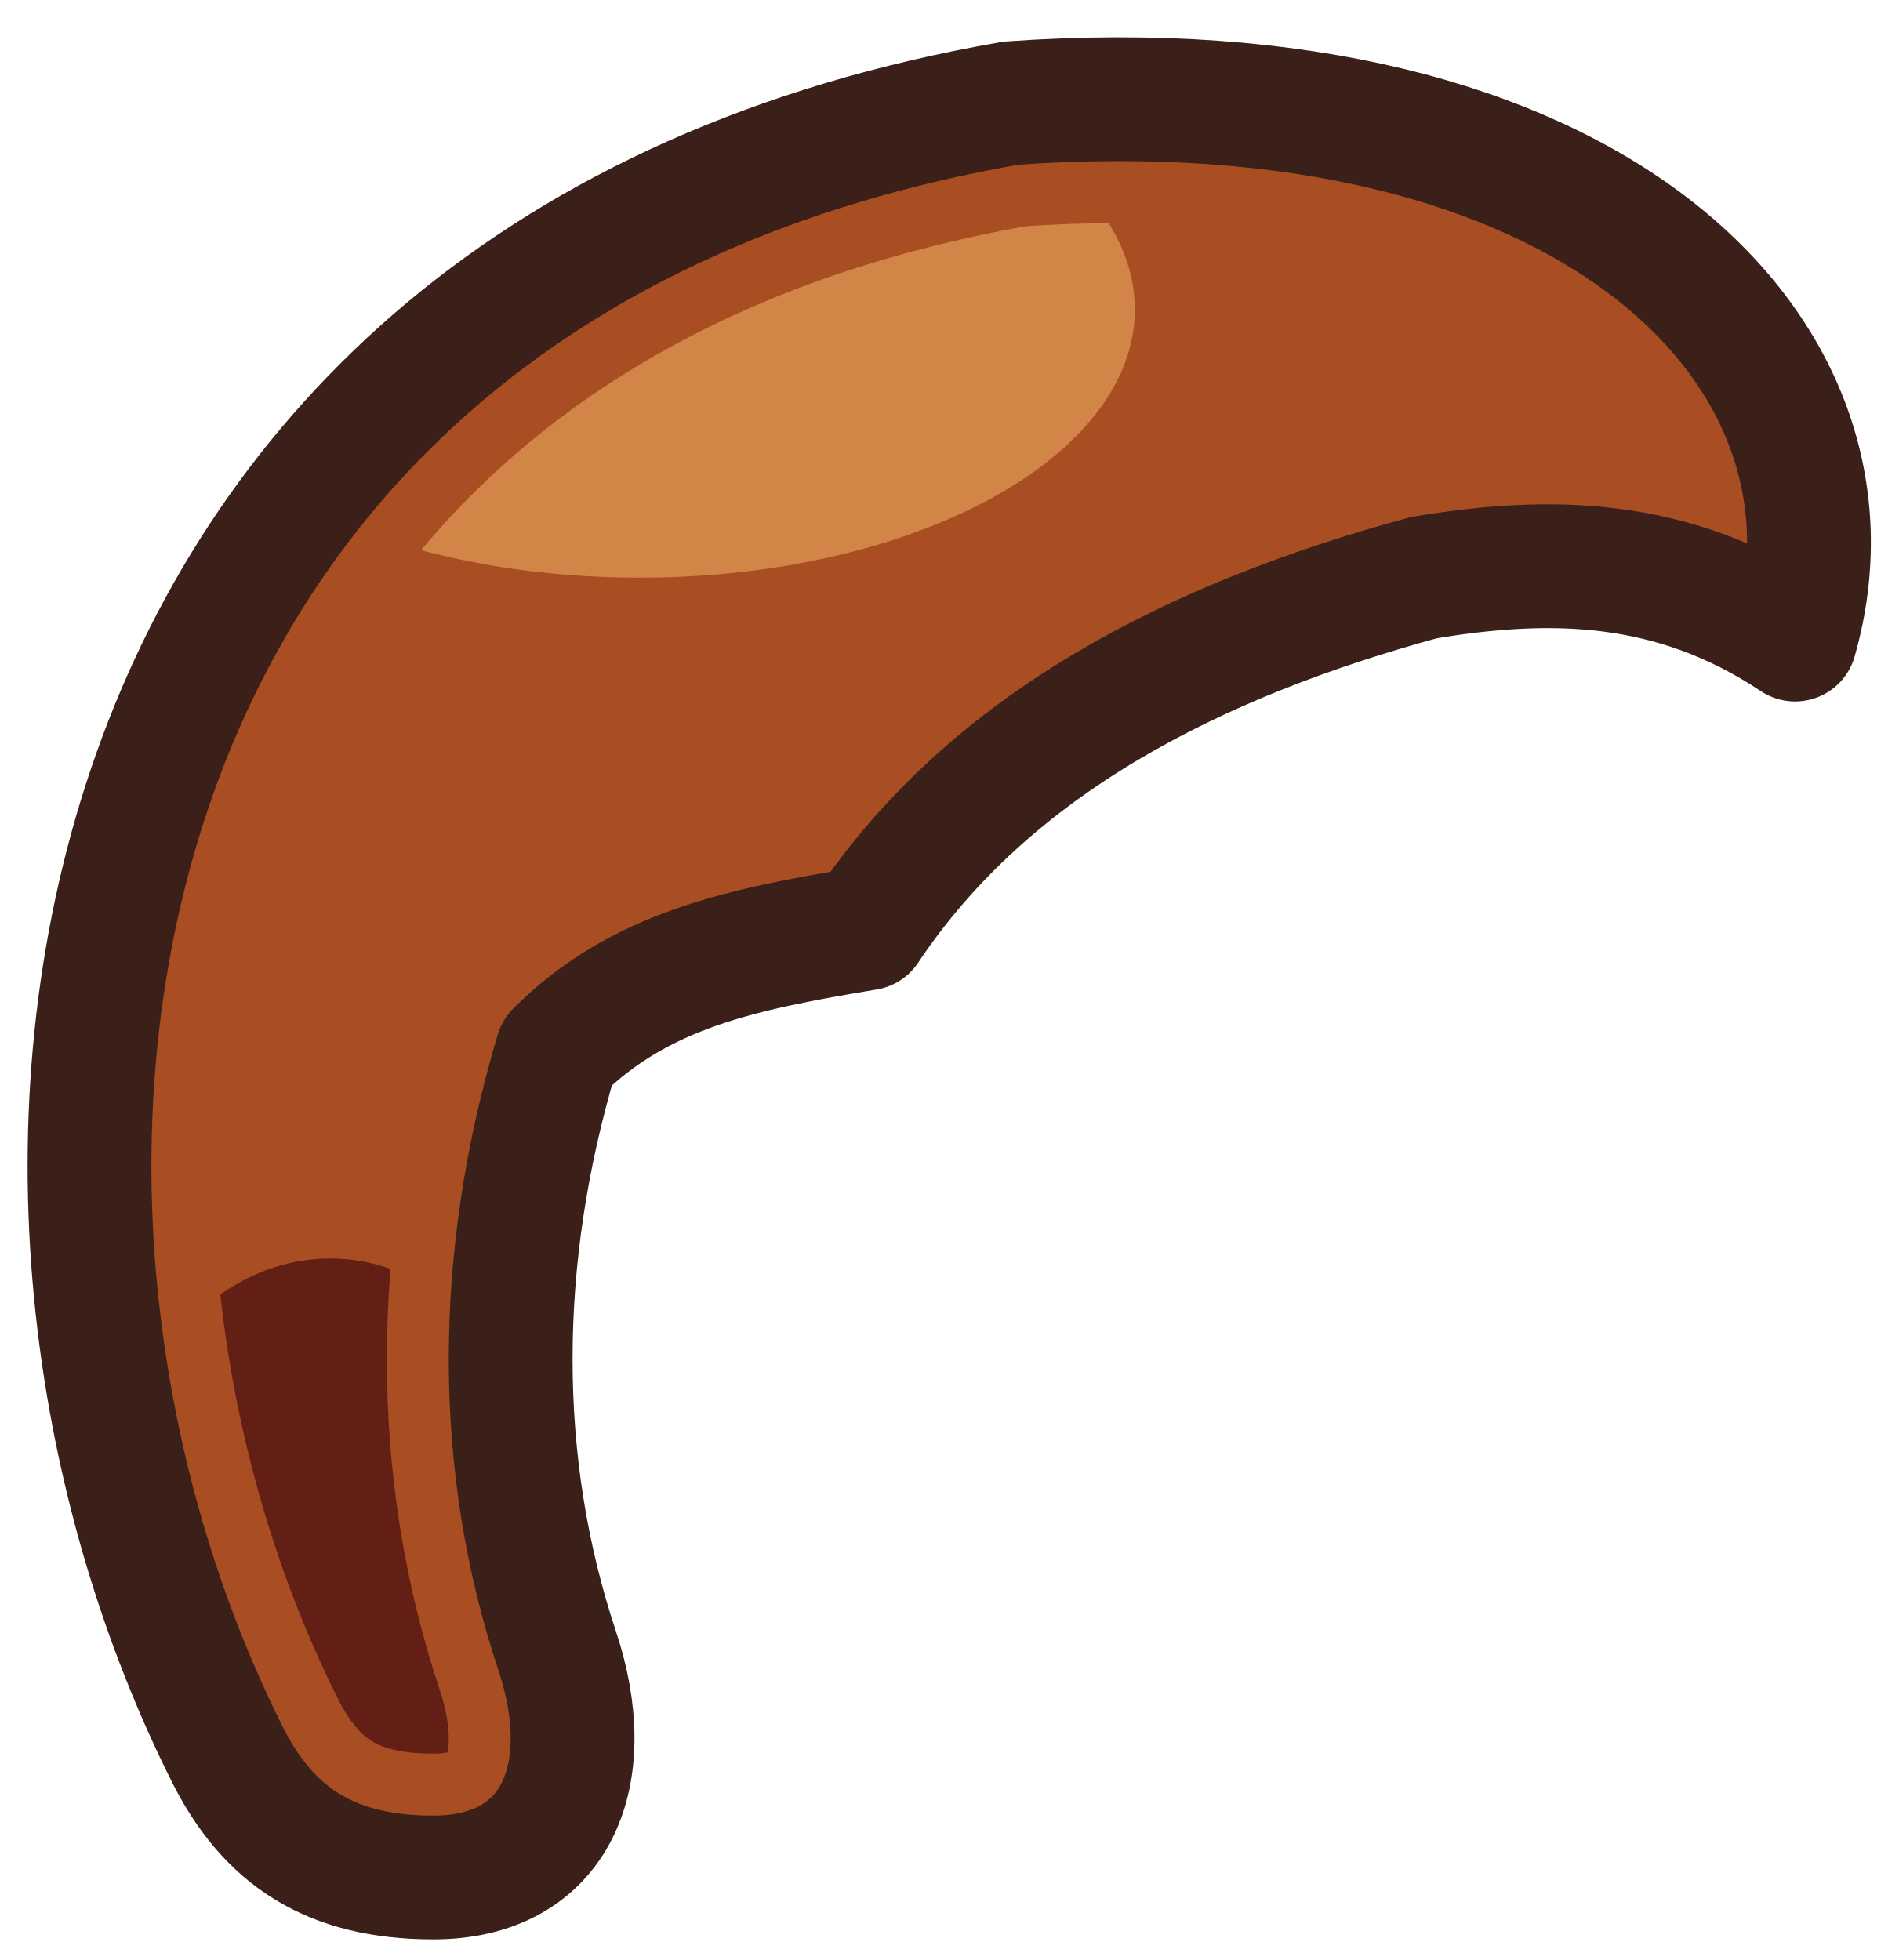
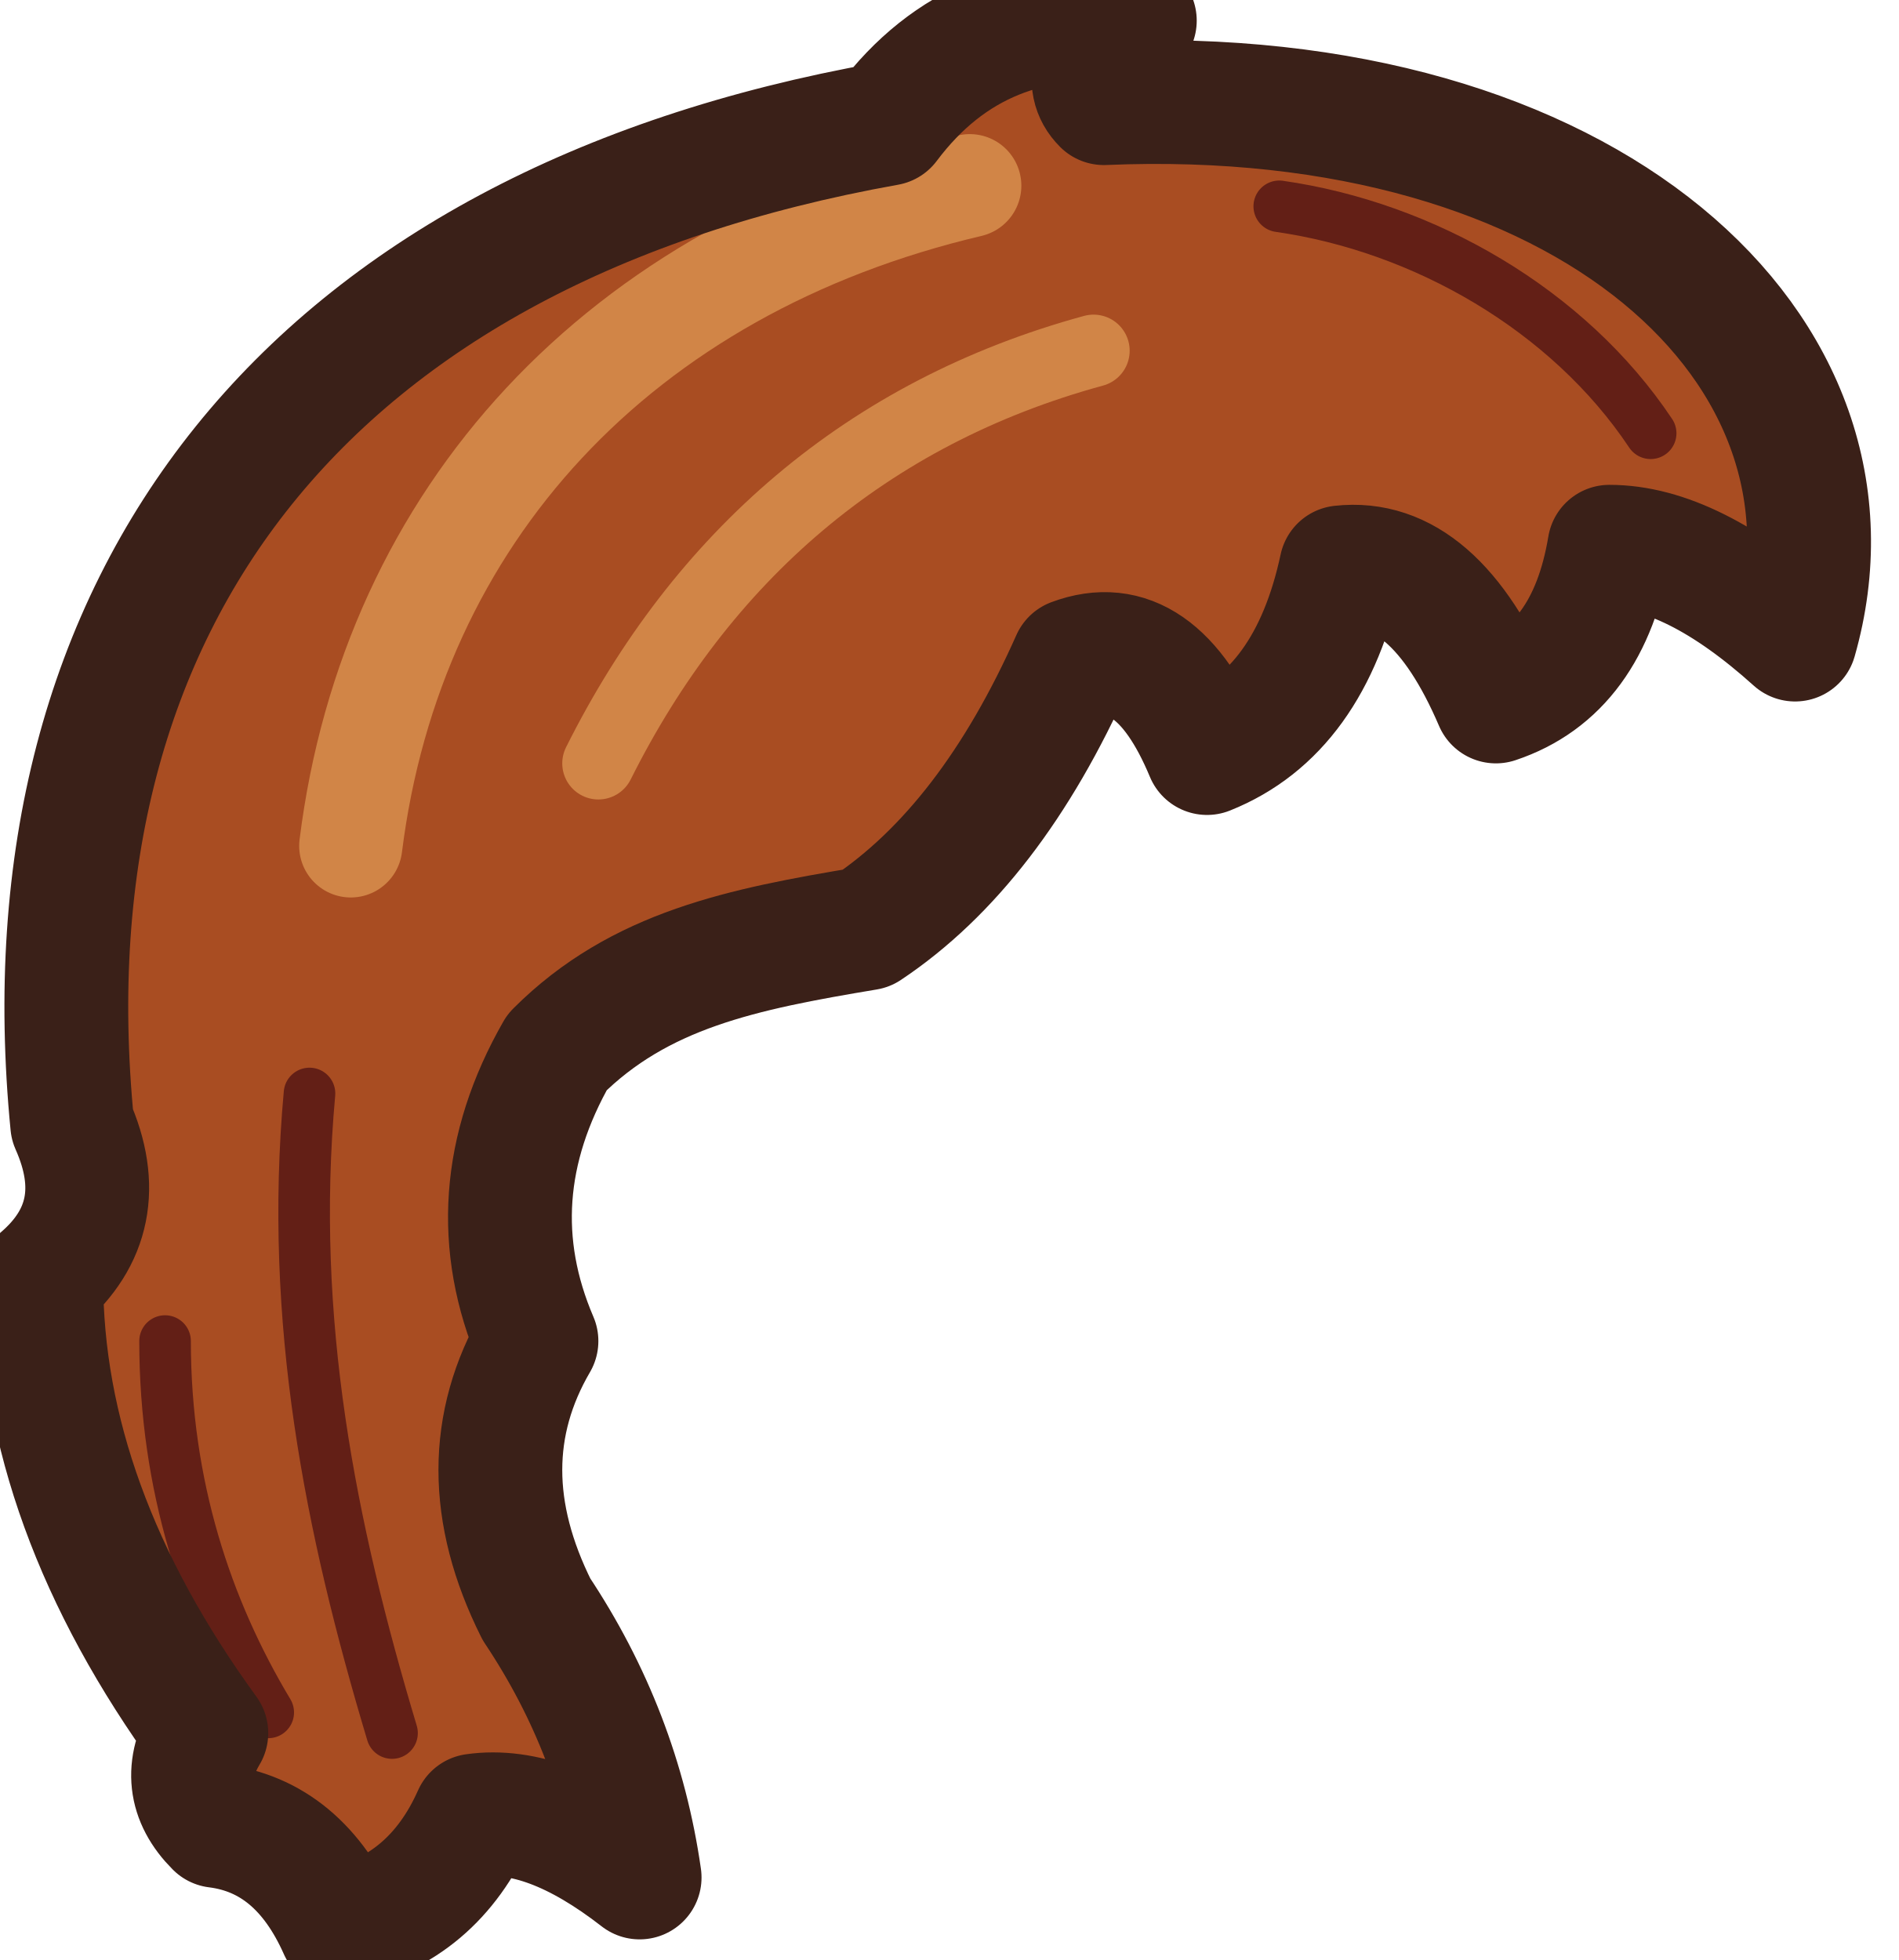
<svg xmlns="http://www.w3.org/2000/svg" width="92" height="95" viewBox="69 33 92 95" shape-rendering="geometricPrecision">
-   <path d="M 80,118 C 66,90 72,46 118,38 C 146,36 160,50 156,64 C 150,60 144,60 138,61 C 127,64 117,69 111,78 C 105,79 100,80 96,84 C 93,94 93,104 96,113 C 98,119 96,124 90,124 C 85,124 82,122 80,118 Z" fill="#a94d22" />
+   <path d="M 79,117 Q 71,106 71,95 Q 74.5,92 72.5,87.5 C 70,62 84,44 112,39 C 115,35 119,33.5 124,34 C 122,35.5 121.5,37 122.5,38 C 146,37 160,50 156,64 Q 151,59.5 147,59.5 Q 146,65.5 141.5,67 Q 138.5,60 134,60.5 Q 132.5,67.5 127.5,69.5 Q 125,63.5 121,65 Q 117,74 111,78 C 105,79 100,80 96,84 Q 92,91 95,98 Q 91.5,104 95,111 Q 99,117 100,124 Q 95.5,120.5 92,121 Q 90,125.5 85.5,126.5 Q 83.5,122 79.5,121.5 Q 77.5,119.5 79,117 Z" fill="#a94d22" />
  <defs>
    <clipPath id="hr">
-       <path d="M 80,118 C 66,90 72,46 118,38 C 146,36 160,50 156,64 C 150,60 144,60 138,61 C 127,64 117,69 111,78 C 105,79 100,80 96,84 C 93,94 93,104 96,113 C 98,119 96,124 90,124 C 85,124 82,122 80,118 Z" />
+       <path d="M 79,117 Q 71,106 71,95 Q 74.5,92 72.5,87.5 C 70,62 84,44 112,39 C 115,35 119,33.5 124,34 C 122,35.5 121.5,37 122.5,38 C 146,37 160,50 156,64 Q 151,59.5 147,59.5 Q 146,65.5 141.5,67 Q 138.5,60 134,60.5 Q 132.5,67.5 127.5,69.5 Q 125,63.5 121,65 Q 117,74 111,78 C 105,79 100,80 96,84 Q 92,91 95,98 Q 91.5,104 95,111 Q 99,117 100,124 Q 95.5,120.5 92,121 Q 90,125.5 85.5,126.5 Q 83.5,122 79.5,121.5 Q 77.5,119.5 79,117 Z" />
    </clipPath>
  </defs>
  <g clip-path="url(#hr)">
-     <ellipse cx="100" cy="48" rx="24" ry="13" fill="#d18547" />
-     <ellipse cx="85" cy="108" rx="11" ry="14" fill="#631f16" />
-     <path d="M 80,118 C 66,90 72,46 118,38 C 146,36 160,50 156,64 C 150,60 144,60 138,61 C 127,64 117,69 111,78 C 105,79 100,80 96,84 C 93,94 93,104 96,113 C 98,119 96,124 90,124 C 85,124 82,122 80,118 Z" fill="none" stroke="#a94d22" stroke-width="12" stroke-linecap="round" stroke-linejoin="round" />
+     <path d="M 86,74 C 88,58 99,46 116,42" fill="none" stroke="#d18547" stroke-width="5" stroke-linecap="round" />
+     <path d="M 98,70 C 103,60 111,53 122,50" fill="none" stroke="#d18547" stroke-width="3.5" stroke-linecap="round" />
+     <path d="M 84,86 C 83,97 85,107 88,117" fill="none" stroke="#631f16" stroke-width="2.5" stroke-linecap="round" />
+     <path d="M 77,98 C 77,105 79,111 82,116" fill="none" stroke="#631f16" stroke-width="2.5" stroke-linecap="round" />
+     <path d="M 131,43 C 138,44 145,48 149,54" fill="none" stroke="#631f16" stroke-width="2.5" stroke-linecap="round" />
  </g>
-   <path d="M 80,118 C 66,90 72,46 118,38 C 146,36 160,50 156,64 C 150,60 144,60 138,61 C 127,64 117,69 111,78 C 105,79 100,80 96,84 C 93,94 93,104 96,113 C 98,119 96,124 90,124 C 85,124 82,122 80,118 Z" fill="none" stroke="#3a2018" stroke-width="6" stroke-linecap="round" stroke-linejoin="round" />
+   <path d="M 79,117 Q 71,106 71,95 Q 74.5,92 72.5,87.5 C 70,62 84,44 112,39 C 115,35 119,33.5 124,34 C 122,35.5 121.5,37 122.5,38 C 146,37 160,50 156,64 Q 151,59.5 147,59.5 Q 146,65.5 141.5,67 Q 138.5,60 134,60.5 Q 132.5,67.5 127.5,69.5 Q 125,63.5 121,65 Q 117,74 111,78 C 105,79 100,80 96,84 Q 92,91 95,98 Q 91.5,104 95,111 Q 99,117 100,124 Q 95.5,120.5 92,121 Q 90,125.5 85.5,126.5 Q 83.5,122 79.5,121.5 Q 77.5,119.5 79,117 Z" fill="none" stroke="#3a2018" stroke-width="6" stroke-linecap="round" stroke-linejoin="round" />
</svg>
